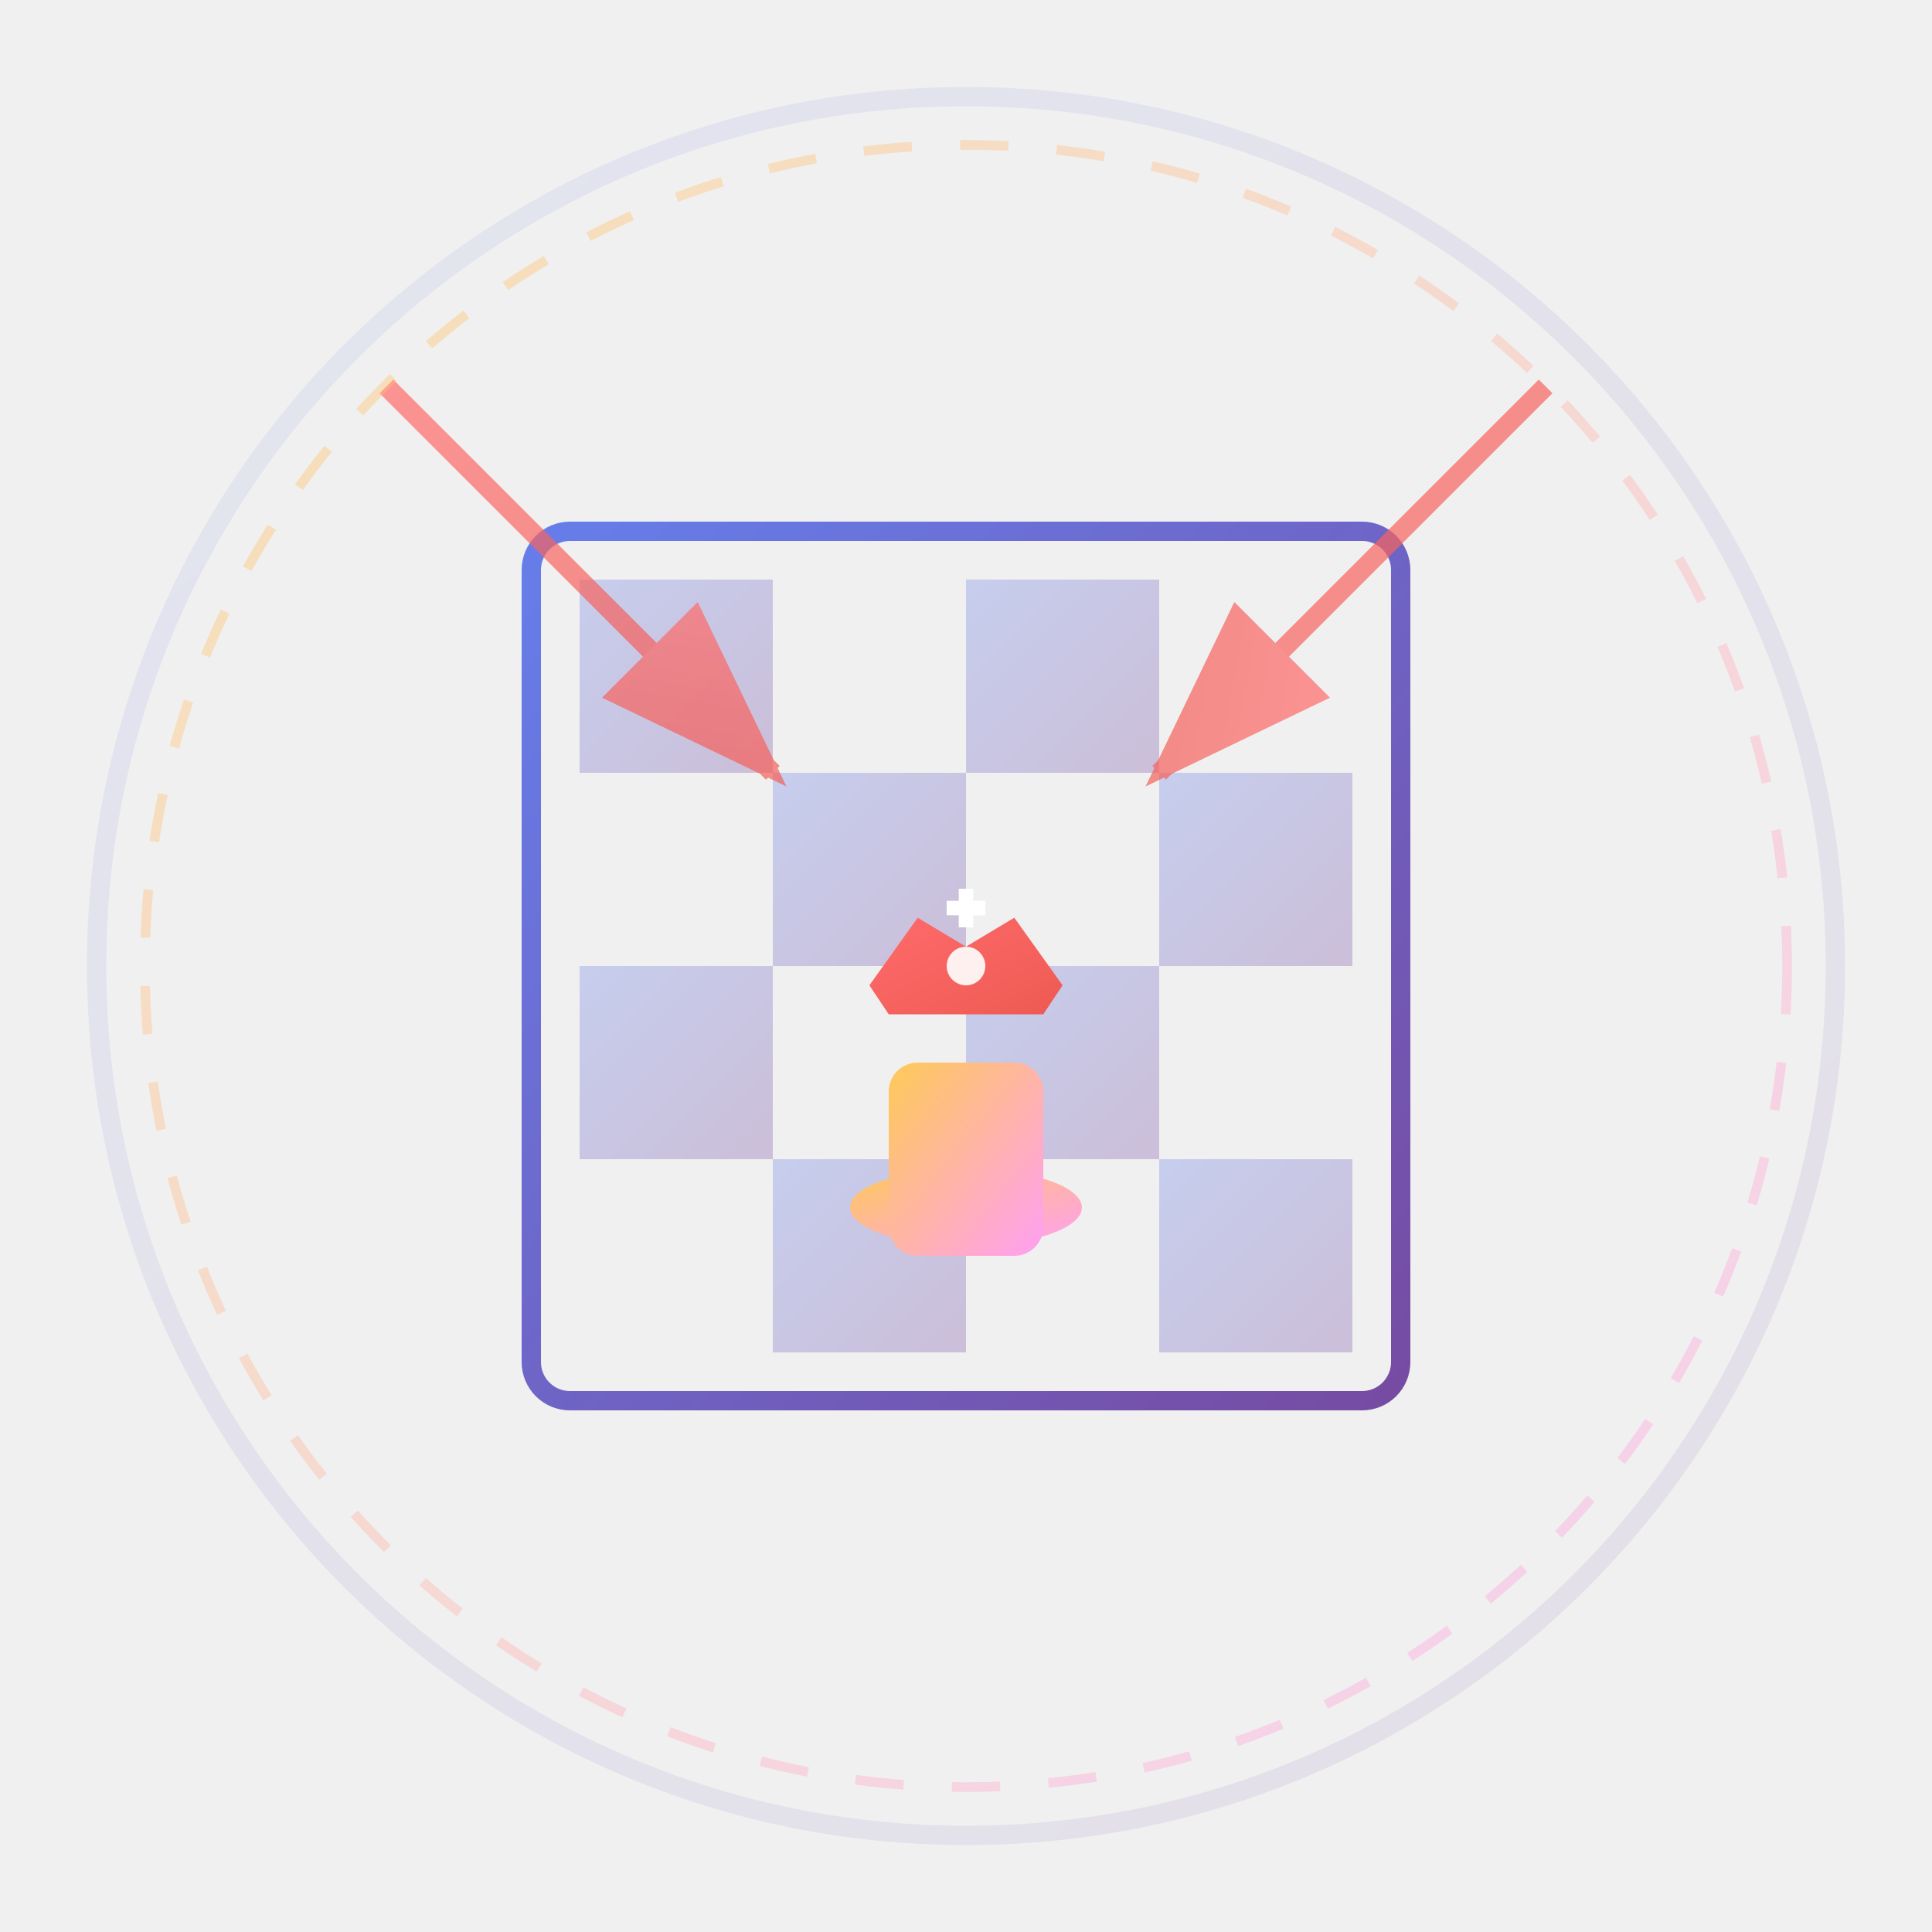
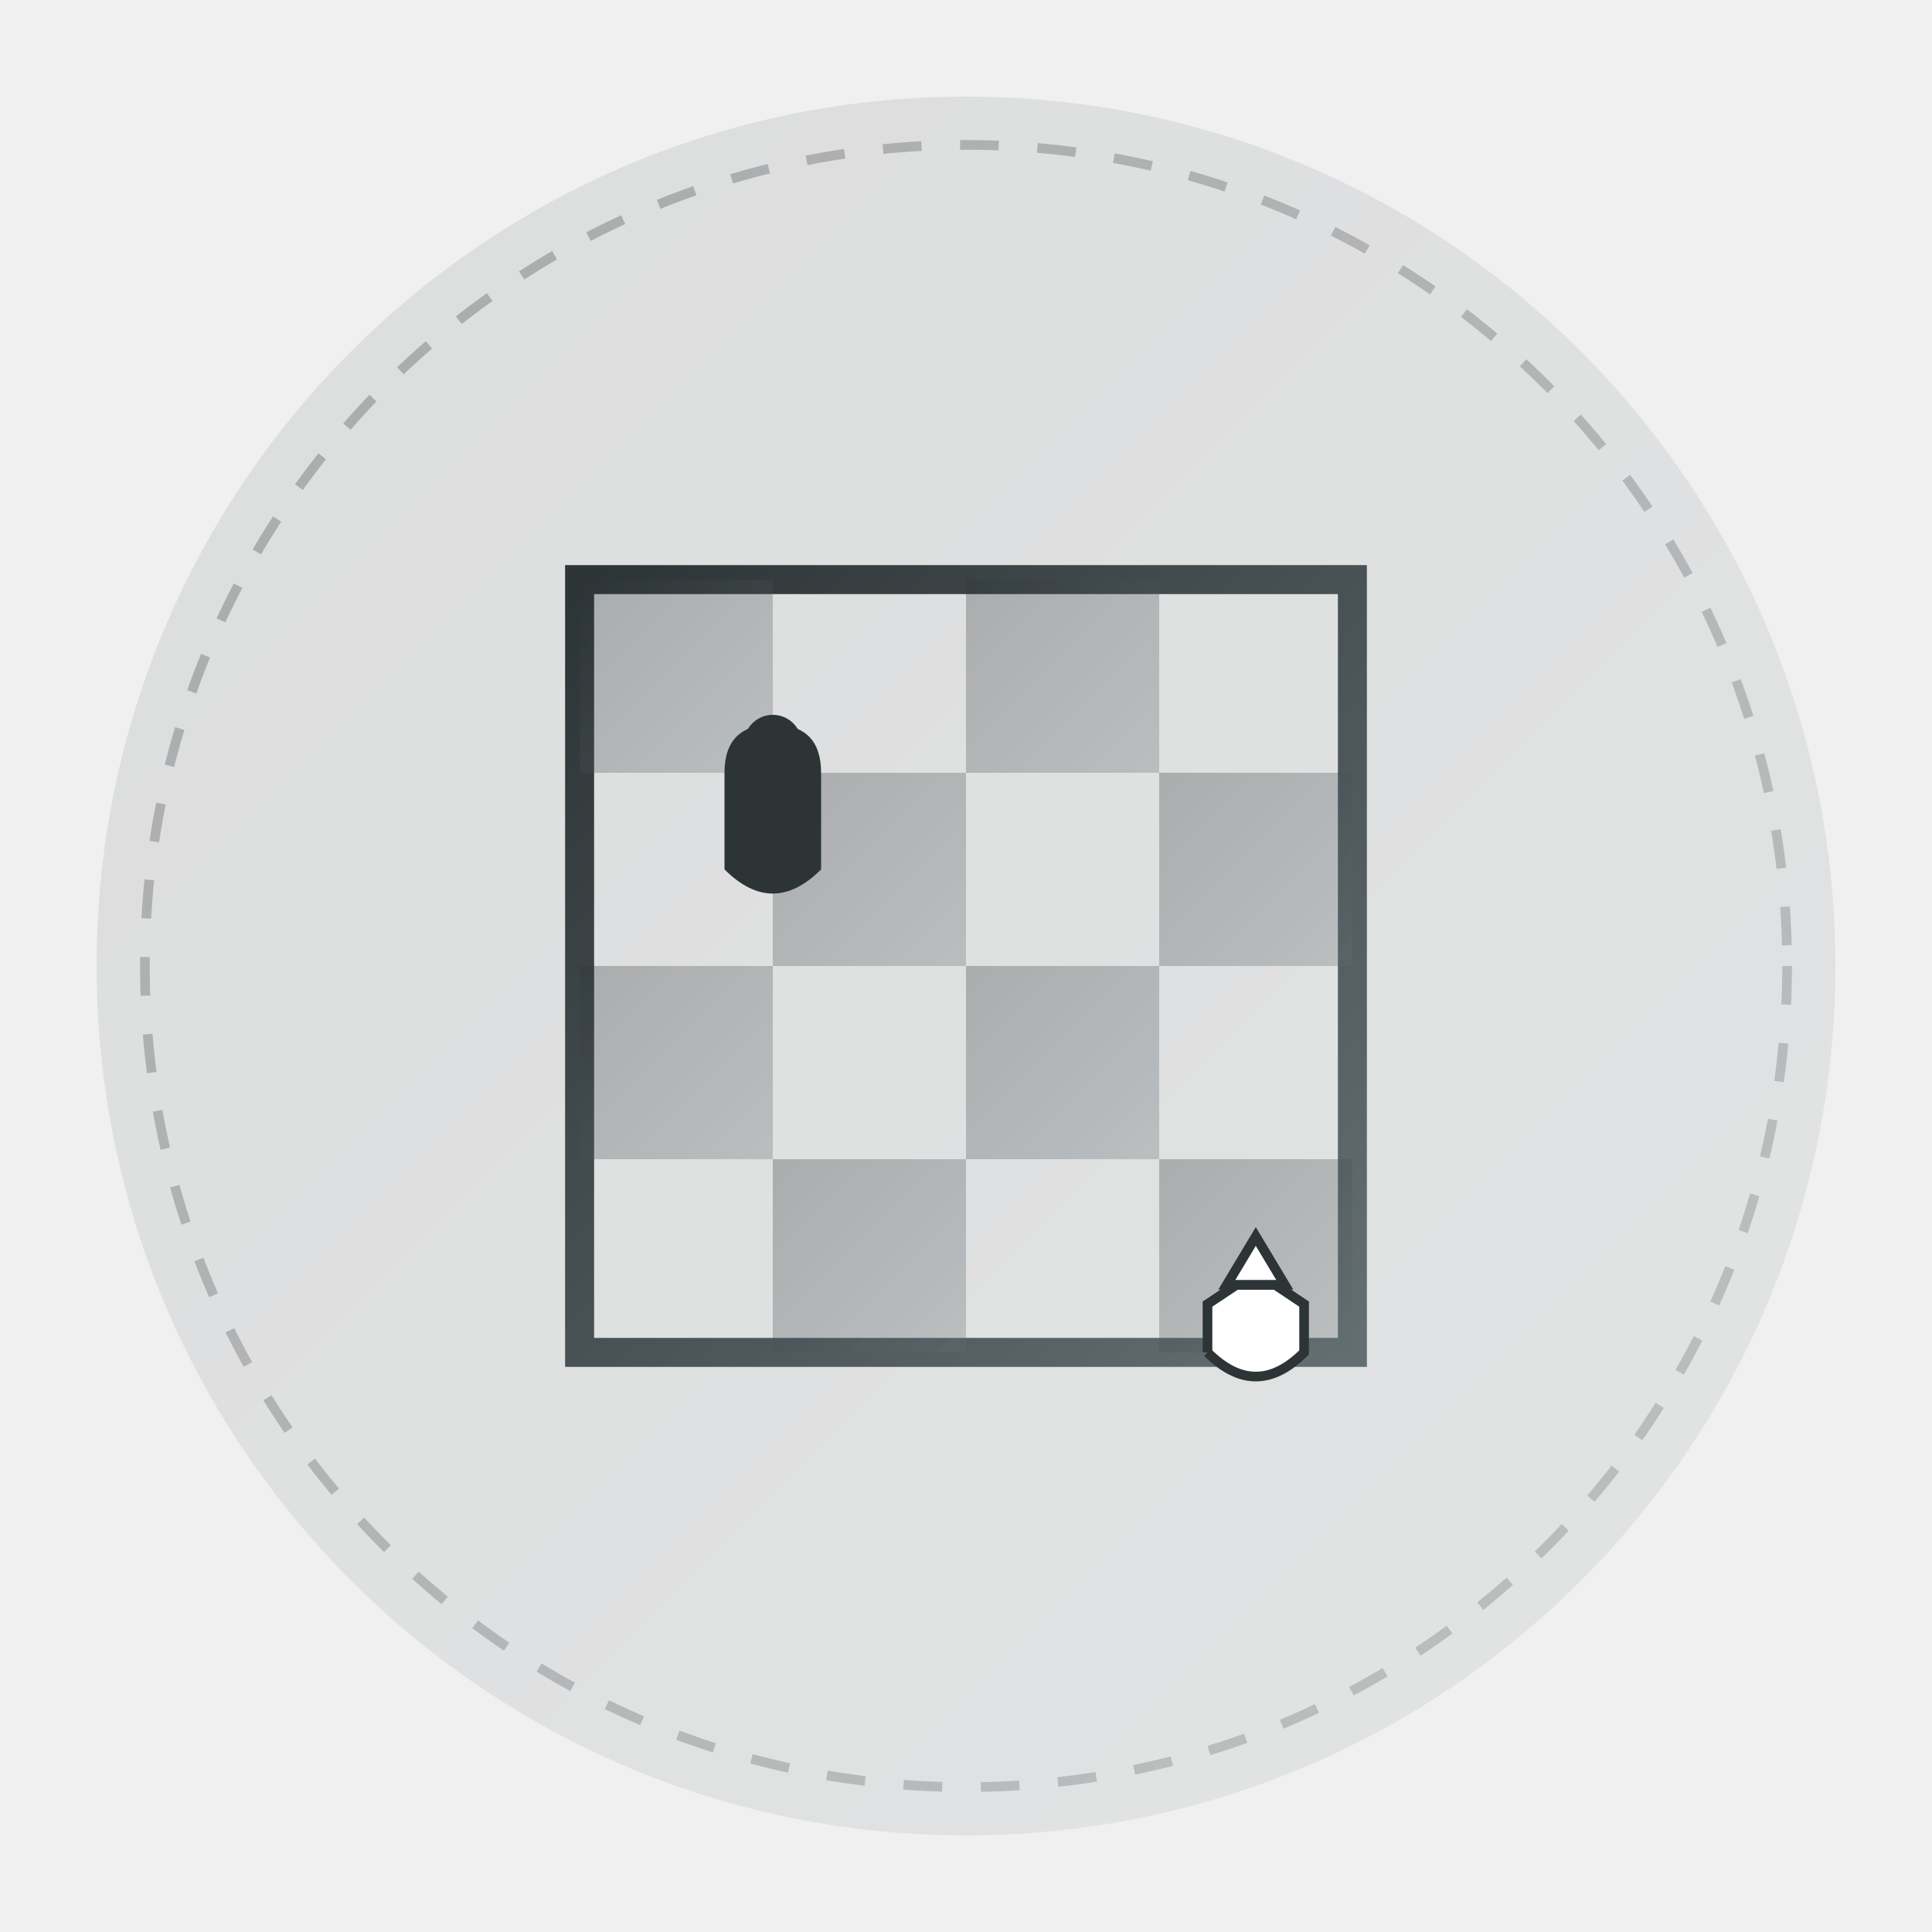
<svg xmlns="http://www.w3.org/2000/svg" viewBox="0 0 200 200">
  <defs>
-     <linearGradient id="boardGradient" x1="0%" y1="0%" x2="100%" y2="100%">
-       <stop offset="0%" style="stop-color:#667eea;stop-opacity:1" />
-       <stop offset="100%" style="stop-color:#764ba2;stop-opacity:1" />
-     </linearGradient>
-     <linearGradient id="kingGradient" x1="0%" y1="0%" x2="100%" y2="100%">
-       <stop offset="0%" style="stop-color:#feca57;stop-opacity:1" />
-       <stop offset="100%" style="stop-color:#ff9ff3;stop-opacity:1" />
-     </linearGradient>
-     <linearGradient id="crownGradient" x1="0%" y1="0%" x2="100%" y2="100%">
-       <stop offset="0%" style="stop-color:#ff6b6b;stop-opacity:1" />
-       <stop offset="100%" style="stop-color:#ee5a52;stop-opacity:1" />
+     <linearGradient id="chessGradient" x1="0%" y1="0%" x2="100%" y2="100%">
+       <stop offset="0%" style="stop-color:#2d3436;stop-opacity:1" />
+       <stop offset="100%" style="stop-color:#636e72;stop-opacity:1" />
    </linearGradient>
  </defs>
-   <circle cx="100" cy="100" r="90" fill="none" stroke="url(#boardGradient)" stroke-width="2" opacity="0.1" />
-   <g opacity="0.3">
-     <rect x="60" y="60" width="20" height="20" fill="url(#boardGradient)" />
-     <rect x="100" y="60" width="20" height="20" fill="url(#boardGradient)" />
-     <rect x="80" y="80" width="20" height="20" fill="url(#boardGradient)" />
-     <rect x="120" y="80" width="20" height="20" fill="url(#boardGradient)" />
-     <rect x="60" y="100" width="20" height="20" fill="url(#boardGradient)" />
-     <rect x="100" y="100" width="20" height="20" fill="url(#boardGradient)" />
-     <rect x="80" y="120" width="20" height="20" fill="url(#boardGradient)" />
-     <rect x="120" y="120" width="20" height="20" fill="url(#boardGradient)" />
+   <circle cx="100" cy="100" r="90" fill="url(#chessGradient)" opacity="0.1" />
+   <g transform="translate(100,100)">
+     <rect x="-40" y="-40" width="80" height="80" fill="none" stroke="url(#chessGradient)" stroke-width="3" />
+     <g fill="url(#chessGradient)" opacity="0.3">
+       <rect x="-40" y="-40" width="20" height="20" />
+       <rect x="-20" y="-20" width="20" height="20" />
+       <rect x="0" y="-40" width="20" height="20" />
+       <rect x="20" y="-20" width="20" height="20" />
+       <rect x="-40" y="0" width="20" height="20" />
+       <rect x="-20" y="20" width="20" height="20" />
+       <rect x="0" y="0" width="20" height="20" />
+       <rect x="20" y="20" width="20" height="20" />
+     </g>
+     <g transform="translate(-25,-25)">
+       <path d="M 0 15 L 0 5 Q 0 0 5 0 Q 10 0 10 5 L 10 15 Q 5 20 0 15" fill="#2d3436">
+         <animate attributeName="fill" values="#2d3436;#636e72;#2d3436" dur="3s" repeatCount="indefinite" />
+       </path>
+       <circle cx="5" cy="2" r="3" fill="#2d3436" />
+     </g>
+     <g transform="translate(25,25)">
+       <path d="M 0 15 L 0 10 L 3 8 L 7 8 L 10 10 L 10 15 Q 5 20 0 15" fill="#fff" stroke="#2d3436" stroke-width="1">
+         <animate attributeName="fill" values="#fff;#f0f0f0;#fff" dur="2.5s" repeatCount="indefinite" />
+       </path>
+       <polygon points="2,8 8,8 5,3" fill="#fff" stroke="#2d3436" stroke-width="1" />
+     </g>
  </g>
-   <rect x="55" y="55" width="90" height="90" fill="none" stroke="url(#boardGradient)" stroke-width="2" rx="4" />
-   <g transform="translate(100,110)">
-     <ellipse cx="0" cy="15" rx="12" ry="4" fill="url(#kingGradient)" />
-     <rect x="-8" y="0" width="16" height="20" rx="3" fill="url(#kingGradient)" />
-     <polygon points="-10,-8 -5,-15 0,-12 5,-15 10,-8 8,-5 -8,-5" fill="url(#crownGradient)" />
-     <circle cx="0" cy="-10" r="2" fill="#fff" opacity="0.9" />
-     <line x1="0" y1="-18" x2="0" y2="-14" stroke="#fff" stroke-width="1.5" />
-     <line x1="-2" y1="-16" x2="2" y2="-16" stroke="#fff" stroke-width="1.5" />
-   </g>
-   <g opacity="0.7">
-     <path d="M 40 40 L 80 80" stroke="url(#crownGradient)" stroke-width="2" fill="none" marker-end="url(#arrowhead)" />
-     <path d="M 160 40 L 120 80" stroke="url(#crownGradient)" stroke-width="2" fill="none" marker-end="url(#arrowhead)" />
-   </g>
-   <defs>
-     <marker id="arrowhead" markerWidth="10" markerHeight="7" refX="9" refY="3.5" orient="auto">
-       <polygon points="0 0, 10 3.5, 0 7" fill="url(#crownGradient)" />
-     </marker>
-   </defs>
-   <circle cx="100" cy="100" r="85" fill="none" stroke="url(#kingGradient)" stroke-width="1" opacity="0.4" stroke-dasharray="5,5">
-     <animate attributeName="stroke-dashoffset" values="0;10" dur="2s" repeatCount="indefinite" />
+   <circle cx="100" cy="100" r="85" fill="none" stroke="url(#chessGradient)" stroke-width="1" opacity="0.3" stroke-dasharray="4,4">
+     <animate attributeName="stroke-dashoffset" values="0;8" dur="2s" repeatCount="indefinite" />
  </circle>
</svg>
